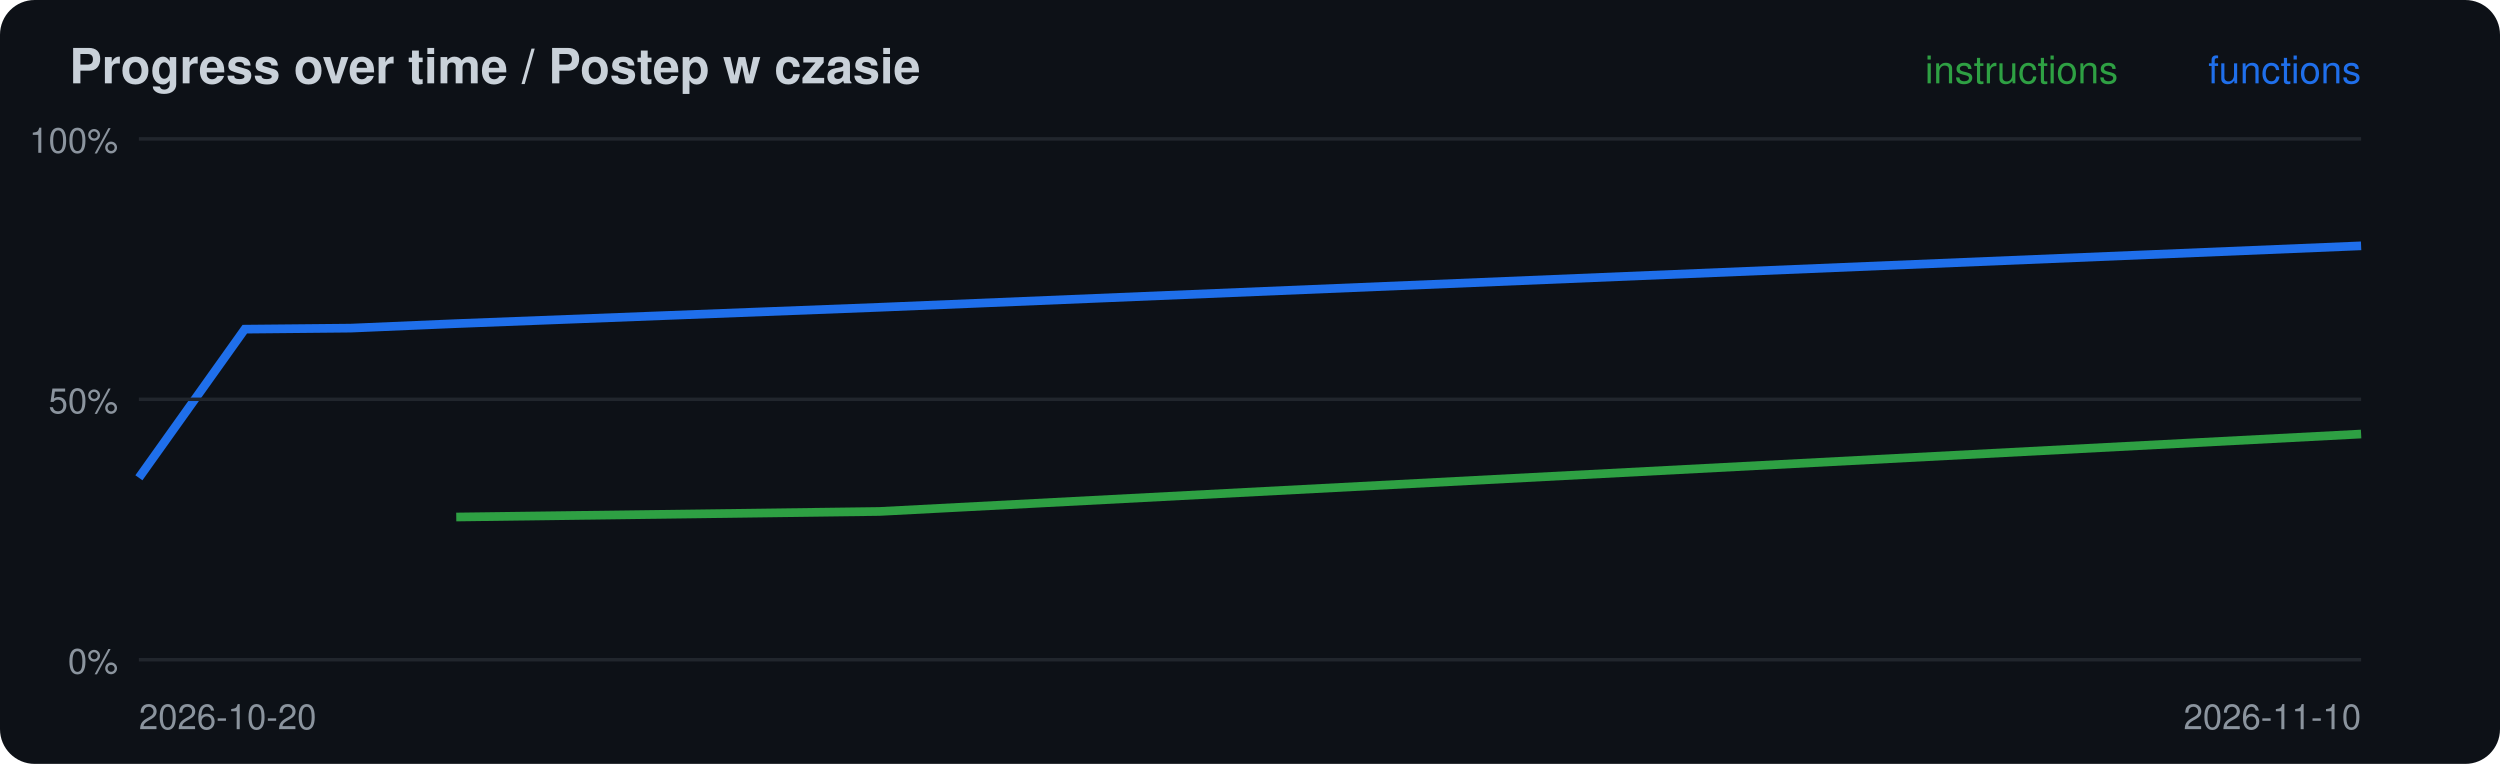
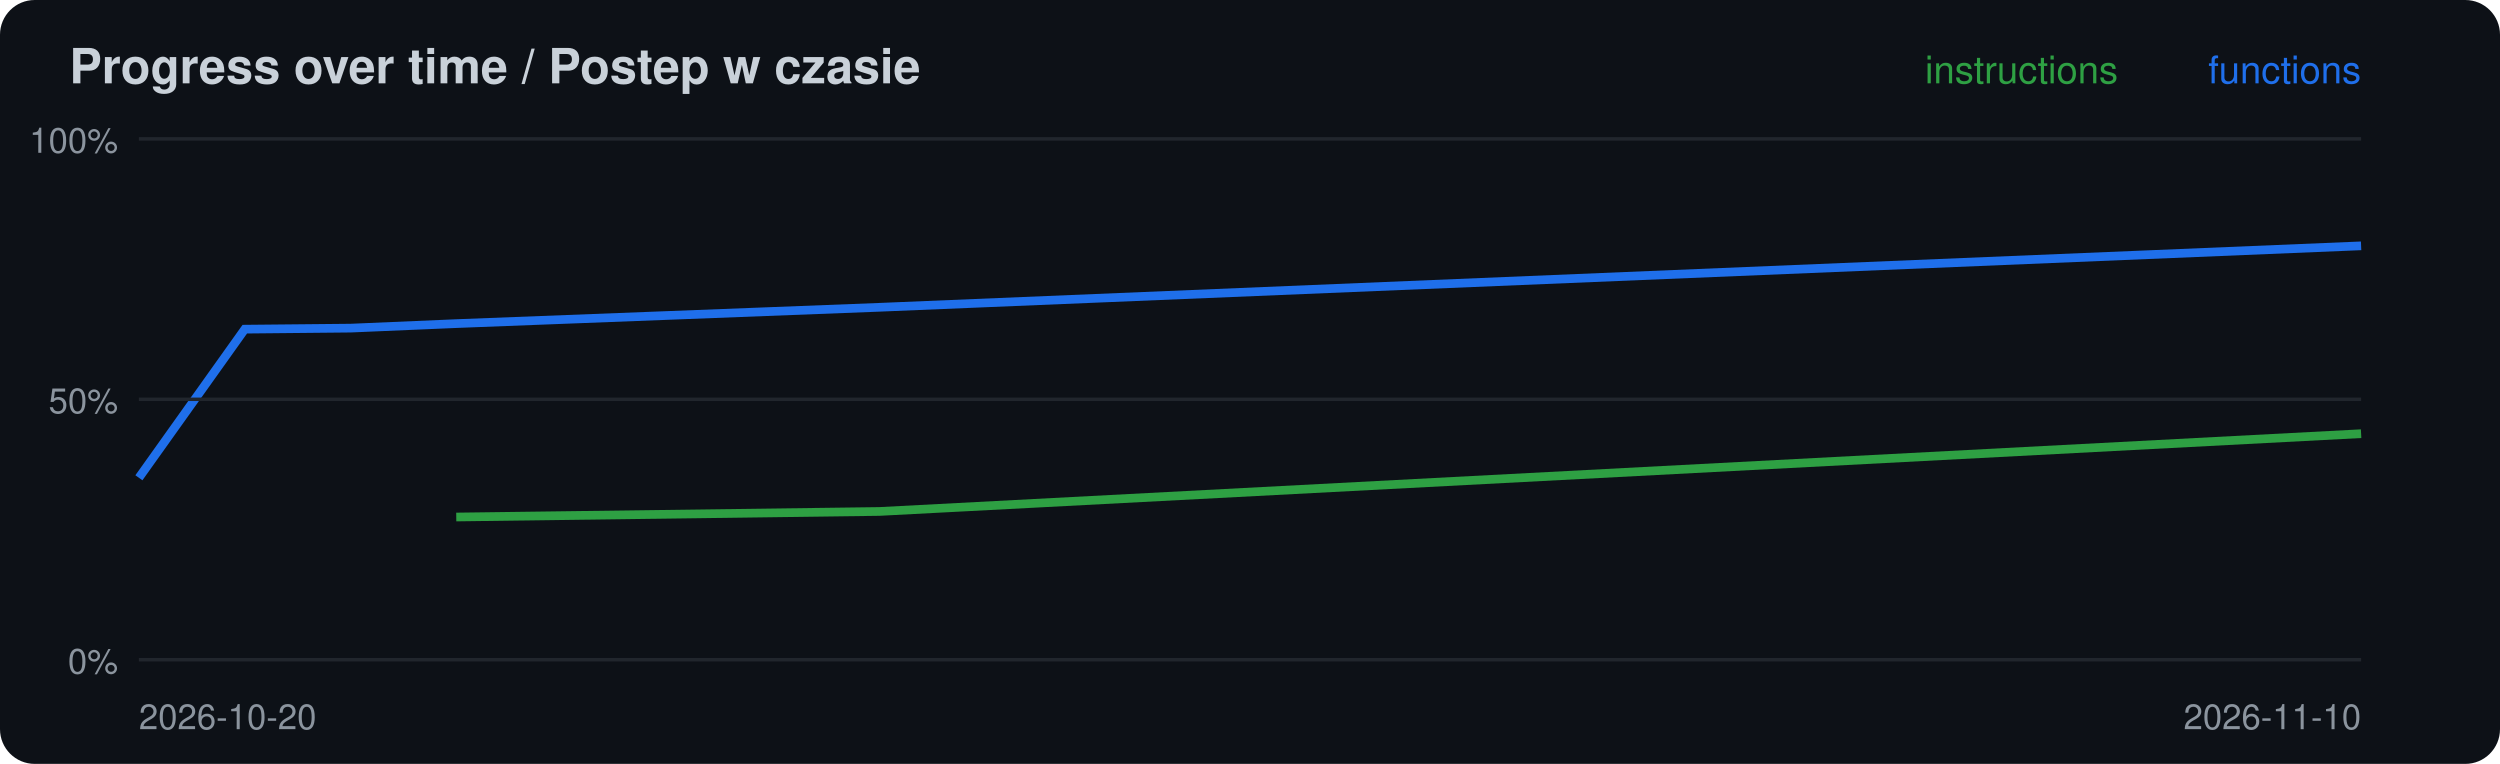
<svg xmlns="http://www.w3.org/2000/svg" width="720" height="220" viewBox="0 0 720 220">
  <rect width="720" height="220" rx="10" fill="#0d1117" />
  <text x="20" y="24" font-family="-apple-system,Segoe UI,Helvetica,Arial,sans-serif" font-size="14" font-weight="600" fill="#c9d1d9">Progress over time / Postep w czasie</text>
-   <polyline points="131.4,148.9 253.3,147.3 680.0,125.0" fill="none" stroke="#2ea043" stroke-width="2.5" />
+   <polyline points="131.4,148.9 253.3,147.3 680.0,124.9" fill="none" stroke="#2ea043" stroke-width="2.5" />
  <polyline points="40.0,137.6 70.5,94.8 101.0,94.5 131.4,93.2 253.3,88.5 680.0,70.8" fill="none" stroke="#1f6feb" stroke-width="2.5" />
  <line x1="40" x2="680" y1="190.0" y2="190.0" stroke="#21262d" />
  <text x="34" y="194.0" font-family="-apple-system,Segoe UI,Helvetica,Arial,sans-serif" font-size="10" fill="#8b949e" text-anchor="end">0%</text>
  <line x1="40" x2="680" y1="115.0" y2="115.0" stroke="#21262d" />
  <text x="34" y="119.0" font-family="-apple-system,Segoe UI,Helvetica,Arial,sans-serif" font-size="10" fill="#8b949e" text-anchor="end">50%</text>
  <line x1="40" x2="680" y1="40.0" y2="40.0" stroke="#21262d" />
  <text x="34" y="44.0" font-family="-apple-system,Segoe UI,Helvetica,Arial,sans-serif" font-size="10" fill="#8b949e" text-anchor="end">100%</text>
  <text x="40" y="210" font-family="-apple-system,Segoe UI,Helvetica,Arial,sans-serif" font-size="10" fill="#8b949e">2026-10-20</text>
  <text x="680" y="24" font-family="-apple-system,Segoe UI,Helvetica,Arial,sans-serif" font-size="11" fill="#1f6feb" text-anchor="end">functions</text>
  <text x="610" y="24" font-family="-apple-system,Segoe UI,Helvetica,Arial,sans-serif" font-size="11" fill="#2ea043" text-anchor="end">instructions</text>
  <text x="680" y="210" font-family="-apple-system,Segoe UI,Helvetica,Arial,sans-serif" font-size="10" fill="#8b949e" text-anchor="end">2026-11-10</text>
</svg>
